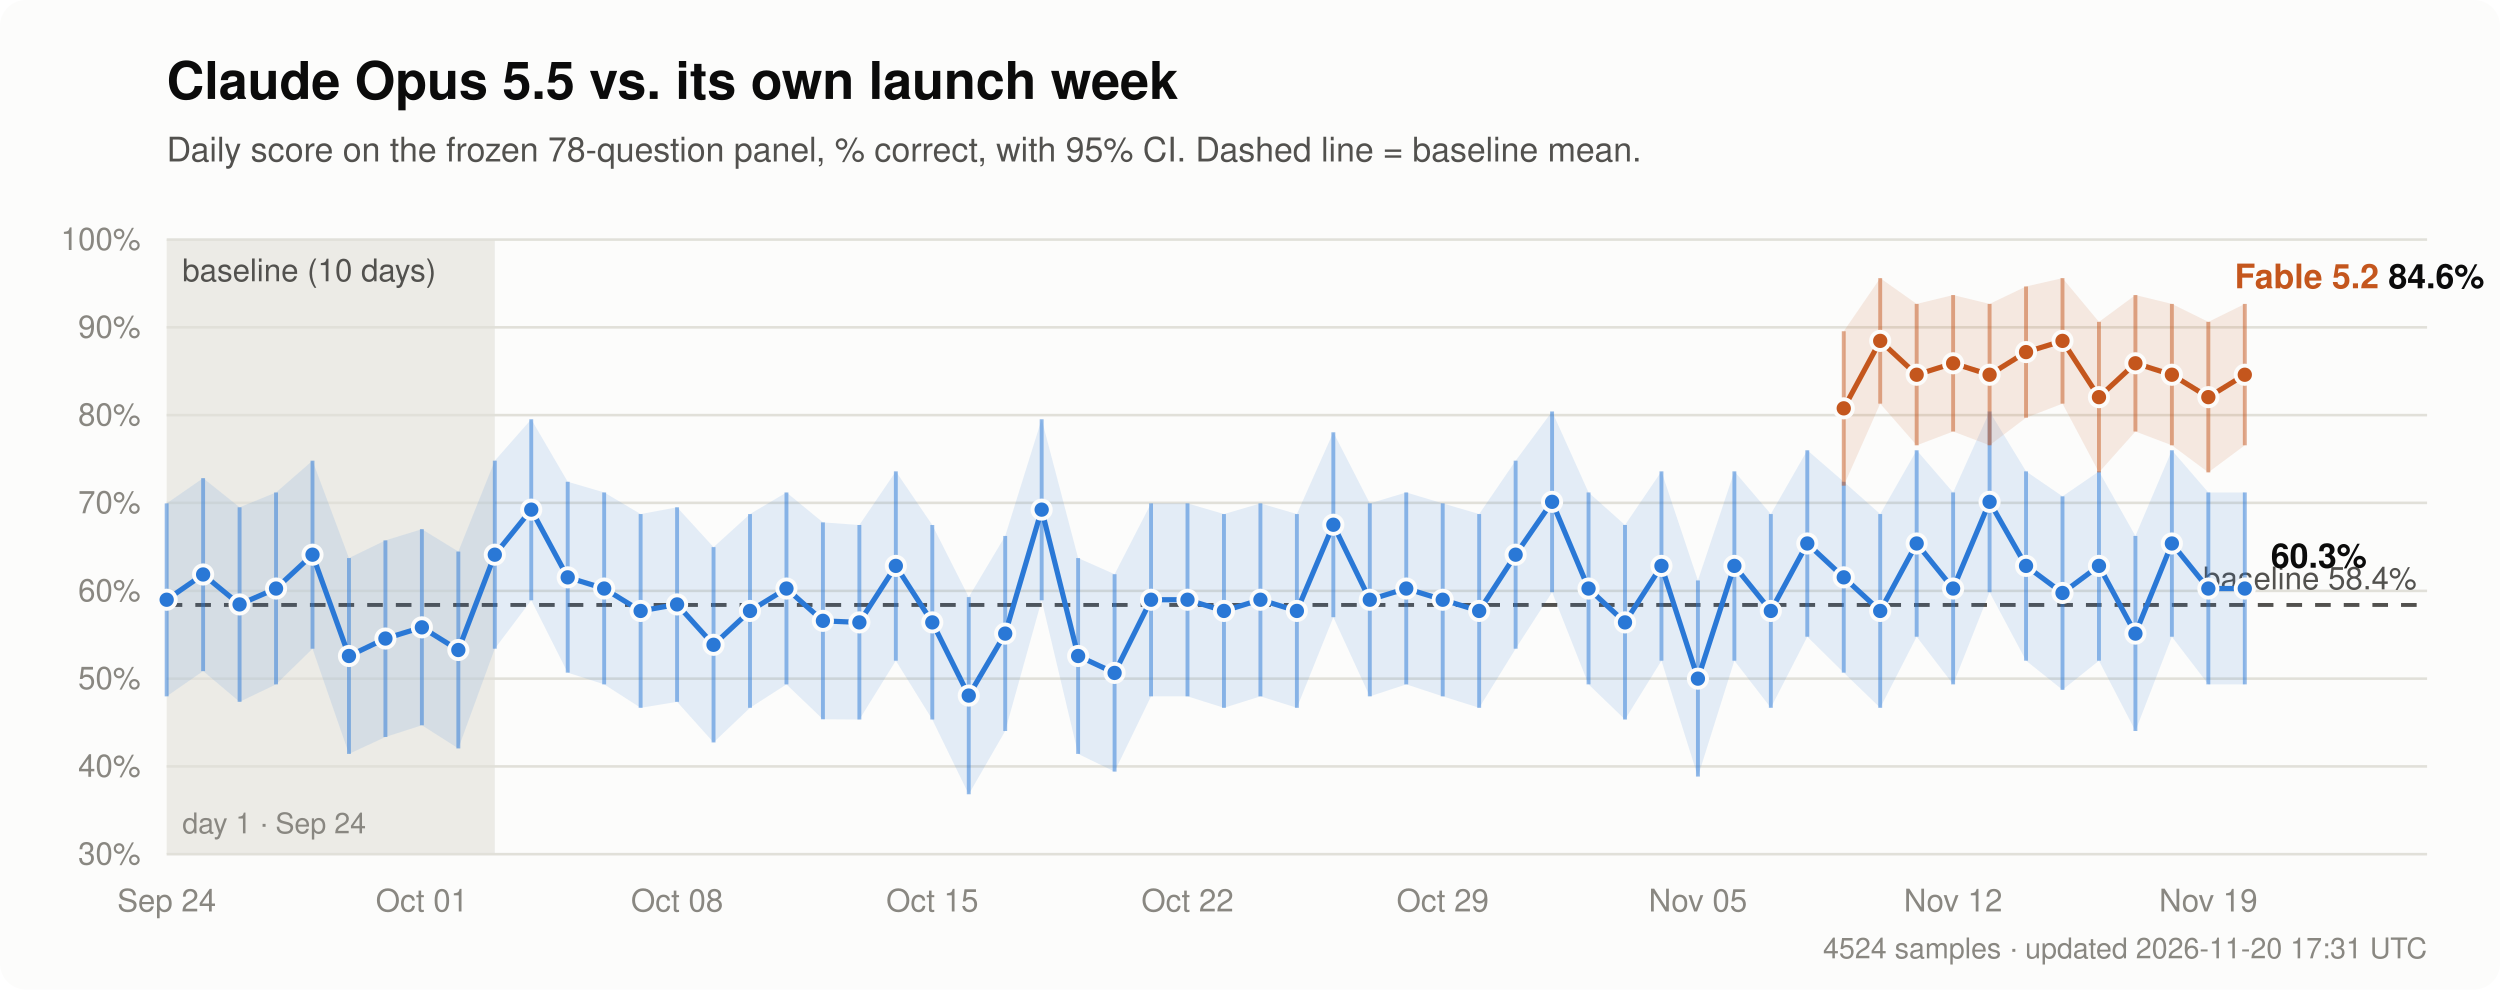
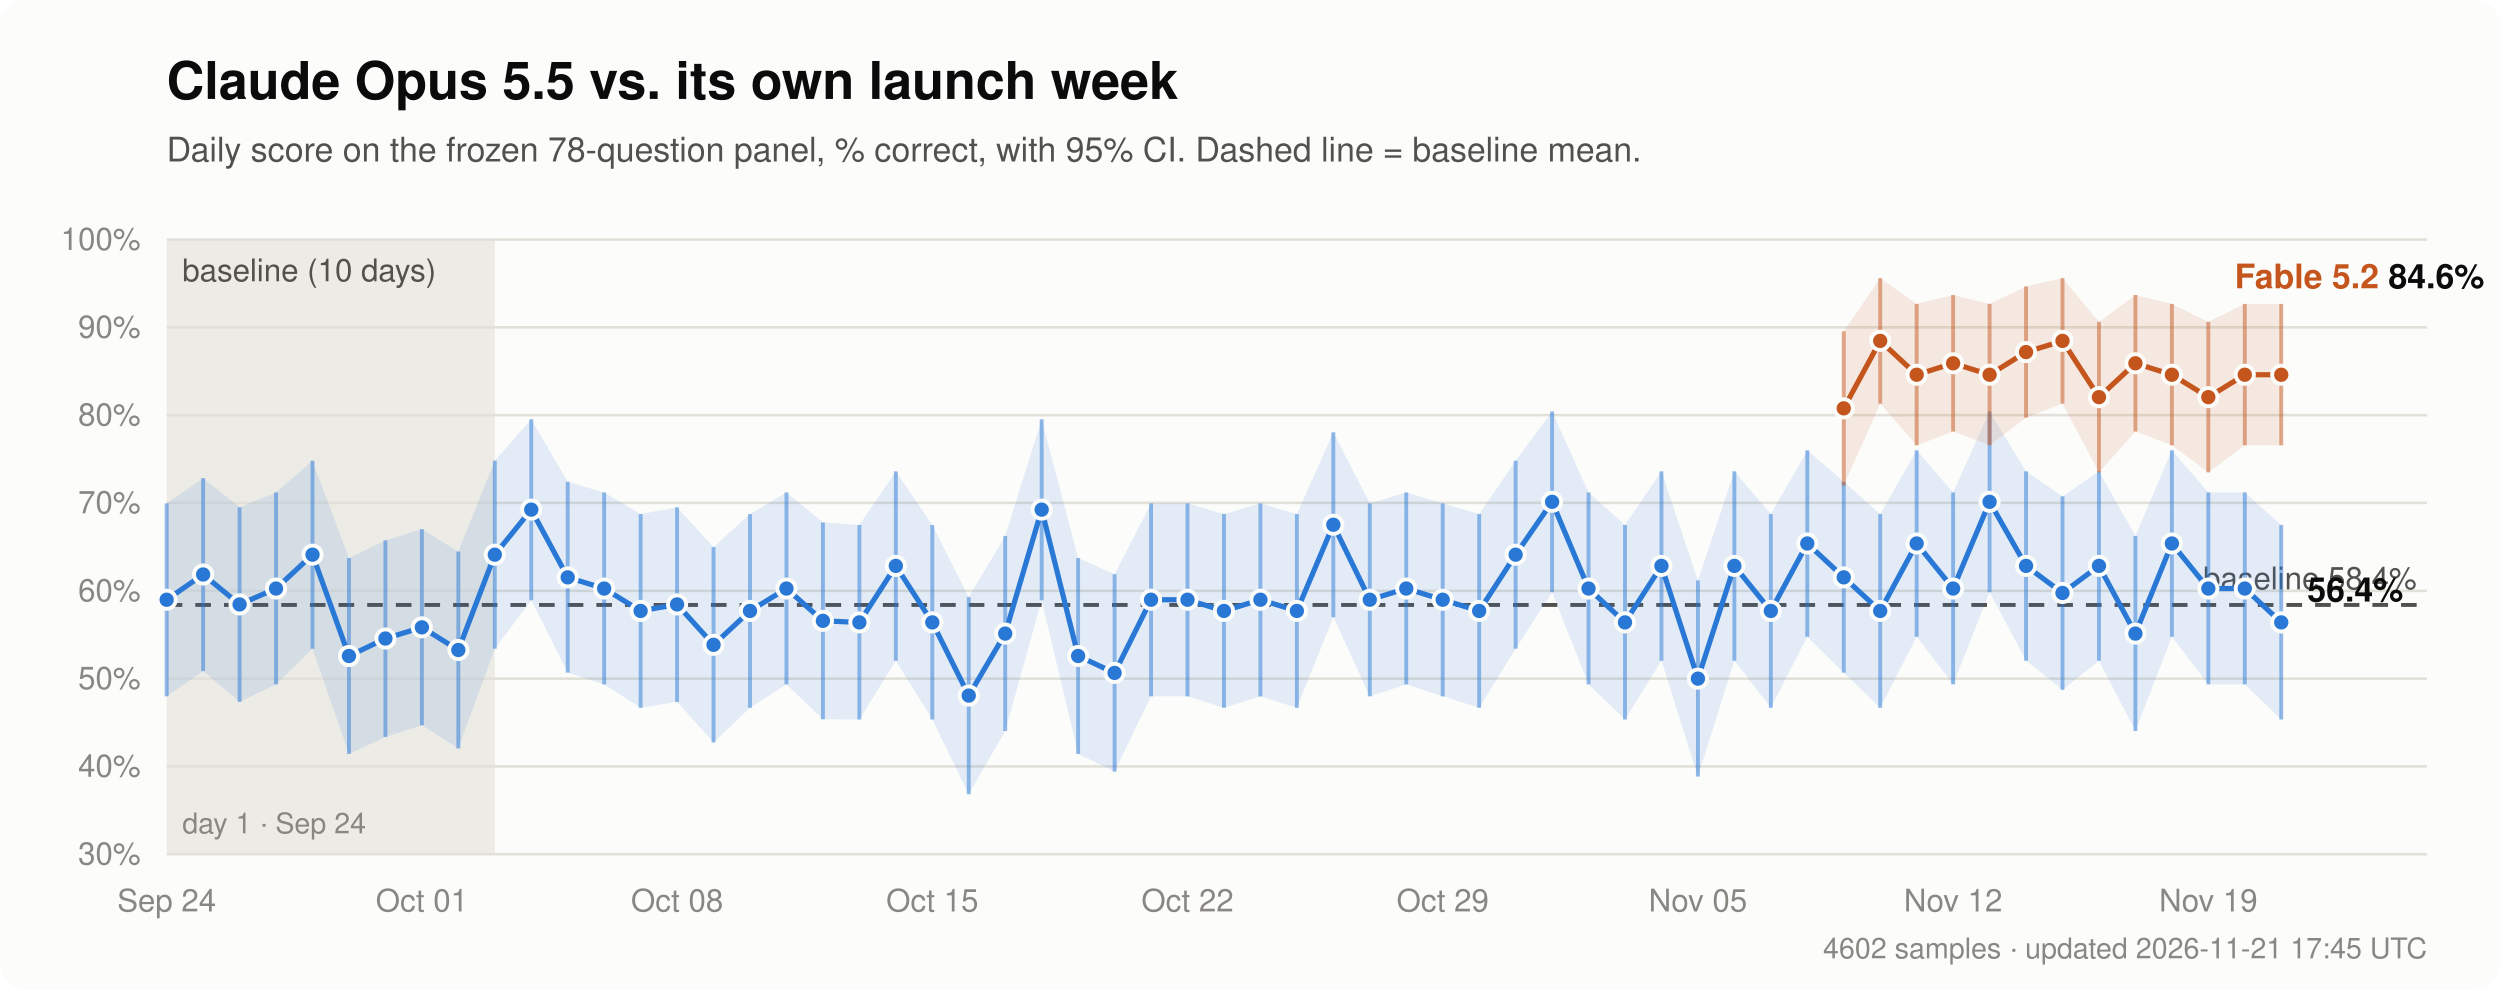
<svg xmlns="http://www.w3.org/2000/svg" width="960" height="380" viewBox="0 0 960 380" font-family="-apple-system, Segoe UI, Helvetica, Arial, sans-serif" role="img" aria-labelledby="t d">
  <rect width="960" height="380" rx="10" fill="#fcfcfb" />
  <text x="64" y="38" fill="#0b0b0b" font-size="20" font-weight="600">Claude Opus 5.5 vs. its own launch week</text>
  <text x="64" y="62" fill="#52514e" font-size="13">Daily score on the frozen 78-question panel, % correct, with 95% CI. Dashed line = baseline mean.</text>
  <line x1="64" y1="328.0" x2="932" y2="328.0" stroke="#e1e0d9" stroke-width="1" />
  <text x="54" y="332.0" text-anchor="end" fill="#898781" font-size="12">30%</text>
  <line x1="64" y1="294.3" x2="932" y2="294.3" stroke="#e1e0d9" stroke-width="1" />
  <text x="54" y="298.3" text-anchor="end" fill="#898781" font-size="12">40%</text>
  <line x1="64" y1="260.6" x2="932" y2="260.6" stroke="#e1e0d9" stroke-width="1" />
  <text x="54" y="264.6" text-anchor="end" fill="#898781" font-size="12">50%</text>
  <line x1="64" y1="226.9" x2="932" y2="226.9" stroke="#e1e0d9" stroke-width="1" />
  <text x="54" y="230.9" text-anchor="end" fill="#898781" font-size="12">60%</text>
  <line x1="64" y1="193.1" x2="932" y2="193.1" stroke="#e1e0d9" stroke-width="1" />
  <text x="54" y="197.1" text-anchor="end" fill="#898781" font-size="12">70%</text>
  <line x1="64" y1="159.4" x2="932" y2="159.4" stroke="#e1e0d9" stroke-width="1" />
  <text x="54" y="163.4" text-anchor="end" fill="#898781" font-size="12">80%</text>
  <line x1="64" y1="125.7" x2="932" y2="125.7" stroke="#e1e0d9" stroke-width="1" />
  <text x="54" y="129.7" text-anchor="end" fill="#898781" font-size="12">90%</text>
  <line x1="64" y1="92.0" x2="932" y2="92.0" stroke="#e1e0d9" stroke-width="1" />
  <text x="54" y="96.0" text-anchor="end" fill="#898781" font-size="12">100%</text>
  <rect x="64.0" y="92" width="126.0" height="236" fill="#e1e0d9" opacity="0.6" />
  <text x="70.0" y="108" fill="#52514e" font-size="12">baseline (10 days)</text>
  <text x="70.0" y="320" fill="#898781" font-size="11">day 1 · Sep 24</text>
  <text x="64.0" y="350" text-anchor="middle" fill="#898781" font-size="12">Sep 24</text>
  <text x="162.0" y="350" text-anchor="middle" fill="#898781" font-size="12">Oct 01</text>
  <text x="260.0" y="350" text-anchor="middle" fill="#898781" font-size="12">Oct 08</text>
  <text x="358.0" y="350" text-anchor="middle" fill="#898781" font-size="12">Oct 15</text>
  <text x="456.0" y="350" text-anchor="middle" fill="#898781" font-size="12">Oct 22</text>
  <text x="554.0" y="350" text-anchor="middle" fill="#898781" font-size="12">Oct 29</text>
  <text x="652.0" y="350" text-anchor="middle" fill="#898781" font-size="12">Nov 05</text>
  <text x="750.0" y="350" text-anchor="middle" fill="#898781" font-size="12">Nov 12</text>
  <text x="848.0" y="350" text-anchor="middle" fill="#898781" font-size="12">Nov 19</text>
  <line x1="64" y1="232.3" x2="932" y2="232.3" stroke="#52514e" stroke-width="1.5" stroke-dasharray="6 5" />
  <text x="928" y="226.3" text-anchor="end" fill="#52514e" font-size="12">baseline 58.4%</text>
-   <path d="M64.0,193.3 L78.0,183.6 L92.0,194.8 L106.0,189.1 L120.0,176.9 L134.0,214.3 L148.0,207.5 L162.0,203.2 L176.0,211.8 L190.0,176.9 L204.0,161.0 L218.0,185.0 L232.0,189.1 L246.0,197.4 L260.0,194.8 L274.0,210.1 L288.0,197.4 L302.0,189.1 L316.0,200.6 L330.0,201.6 L344.0,181.0 L358.0,201.6 L372.0,229.3 L386.0,205.8 L400.0,161.0 L414.0,214.3 L428.0,220.5 L442.0,193.3 L456.0,193.3 L470.0,197.4 L484.0,193.3 L498.0,197.4 L512.0,166.0 L526.0,193.3 L540.0,189.1 L554.0,193.3 L568.0,197.4 L582.0,176.9 L596.0,158.0 L610.0,189.1 L624.0,201.6 L638.0,181.0 L652.0,222.9 L666.0,181.0 L680.0,197.4 L694.0,172.9 L708.0,185.0 L722.0,197.4 L736.0,172.9 L750.0,189.1 L764.0,158.0 L778.0,181.0 L792.0,190.6 L806.0,181.0 L820.0,205.8 L834.0,172.9 L848.0,189.1 L862.0,189.1 L862.0,262.8 L848.0,262.8 L834.0,244.5 L820.0,280.7 L806.0,253.7 L792.0,264.9 L778.0,253.7 L764.0,227.4 L750.0,262.8 L736.0,244.5 L722.0,271.8 L708.0,258.3 L694.0,244.5 L680.0,271.8 L666.0,253.7 L652.0,298.2 L638.0,253.7 L624.0,276.3 L610.0,262.8 L596.0,227.4 L582.0,249.1 L568.0,271.8 L554.0,267.4 L540.0,262.8 L526.0,267.4 L512.0,237.0 L498.0,271.8 L484.0,267.4 L470.0,271.8 L456.0,267.4 L442.0,267.4 L428.0,296.3 L414.0,289.5 L400.0,230.5 L386.0,280.7 L372.0,305.0 L358.0,276.3 L344.0,253.7 L330.0,276.3 L316.0,276.2 L302.0,262.8 L288.0,271.8 L274.0,285.1 L260.0,269.5 L246.0,271.8 L232.0,262.8 L218.0,258.3 L204.0,230.5 L190.0,249.1 L176.0,287.4 L162.0,278.5 L148.0,283.0 L134.0,289.5 L120.0,249.1 L106.0,262.8 L92.0,269.5 L78.0,257.7 L64.0,267.4 Z" fill="#2a78d6" opacity="0.12" />
-   <path d="M64.0,230.3 L78.0,220.6 L92.0,232.1 L106.0,226.0 L120.0,213.0 L134.0,251.9 L148.0,245.2 L162.0,240.9 L176.0,249.6 L190.0,213.0 L204.0,195.7 L218.0,221.7 L232.0,226.0 L246.0,234.6 L260.0,232.1 L274.0,247.6 L288.0,234.6 L302.0,226.0 L316.0,238.4 L330.0,239.0 L344.0,217.3 L358.0,239.0 L372.0,267.1 L386.0,243.3 L400.0,195.7 L414.0,251.9 L428.0,258.4 L442.0,230.3 L456.0,230.3 L470.0,234.6 L484.0,230.3 L498.0,234.6 L512.0,201.5 L526.0,230.3 L540.0,226.0 L554.0,230.3 L568.0,234.6 L582.0,213.0 L596.0,192.7 L610.0,226.0 L624.0,239.0 L638.0,217.3 L652.0,260.6 L666.0,217.3 L680.0,234.6 L694.0,208.7 L708.0,221.7 L722.0,234.6 L736.0,208.7 L750.0,226.0 L764.0,192.7 L778.0,217.3 L792.0,227.7 L806.0,217.3 L820.0,243.3 L834.0,208.7 L848.0,226.0 L862.0,226.0" fill="none" stroke="#2a78d6" stroke-width="2" stroke-linejoin="round" stroke-linecap="round" />
+   <path d="M64.0,193.3 L78.0,183.6 L92.0,194.8 L106.0,189.1 L120.0,176.9 L134.0,214.3 L148.0,207.5 L162.0,203.2 L176.0,211.8 L190.0,176.9 L204.0,161.0 L218.0,185.0 L232.0,189.1 L246.0,197.4 L260.0,194.8 L274.0,210.1 L288.0,197.4 L302.0,189.1 L316.0,200.6 L330.0,201.6 L344.0,181.0 L358.0,201.6 L372.0,229.3 L386.0,205.8 L400.0,161.0 L414.0,214.3 L428.0,220.5 L442.0,193.3 L456.0,193.3 L470.0,197.4 L484.0,193.3 L498.0,197.4 L512.0,166.0 L526.0,193.3 L540.0,189.1 L554.0,193.3 L568.0,197.4 L582.0,176.9 L596.0,158.0 L610.0,189.1 L624.0,201.6 L638.0,181.0 L652.0,222.9 L666.0,181.0 L680.0,197.4 L694.0,172.9 L708.0,185.0 L722.0,197.4 L736.0,172.9 L750.0,189.1 L764.0,158.0 L778.0,181.0 L792.0,190.6 L806.0,181.0 L820.0,205.8 L834.0,172.9 L848.0,189.1 L862.0,189.1 L876.0,201.6 L876.0,276.3 L862.0,262.8 L848.0,262.8 L834.0,244.5 L820.0,280.7 L806.0,253.7 L792.0,264.9 L778.0,253.7 L764.0,227.4 L750.0,262.8 L736.0,244.5 L722.0,271.8 L708.0,258.3 L694.0,244.5 L680.0,271.8 L666.0,253.7 L652.0,298.2 L638.0,253.7 L624.0,276.3 L610.0,262.8 L596.0,227.4 L582.0,249.1 L568.0,271.8 L554.0,267.4 L540.0,262.8 L526.0,267.4 L512.0,237.0 L498.0,271.8 L484.0,267.4 L470.0,271.8 L456.0,267.4 L442.0,267.4 L428.0,296.3 L414.0,289.5 L400.0,230.5 L386.0,280.7 L372.0,305.0 L358.0,276.3 L344.0,253.7 L330.0,276.3 L316.0,276.2 L302.0,262.8 L288.0,271.8 L274.0,285.1 L260.0,269.5 L246.0,271.8 L232.0,262.8 L218.0,258.3 L204.0,230.5 L190.0,249.1 L176.0,287.4 L162.0,278.5 L148.0,283.0 L134.0,289.5 L120.0,249.1 L106.0,262.8 L92.0,269.5 L78.0,257.7 L64.0,267.4 Z" fill="#2a78d6" opacity="0.12" />
+   <path d="M64.0,230.3 L78.0,220.6 L92.0,232.1 L106.0,226.0 L120.0,213.0 L134.0,251.9 L148.0,245.2 L162.0,240.9 L176.0,249.6 L190.0,213.0 L204.0,195.7 L218.0,221.7 L232.0,226.0 L246.0,234.6 L260.0,232.1 L274.0,247.6 L288.0,234.6 L302.0,226.0 L316.0,238.4 L330.0,239.0 L344.0,217.3 L358.0,239.0 L372.0,267.1 L386.0,243.3 L400.0,195.7 L414.0,251.9 L428.0,258.4 L442.0,230.3 L456.0,230.3 L470.0,234.6 L484.0,230.3 L498.0,234.6 L512.0,201.5 L526.0,230.3 L540.0,226.0 L554.0,230.3 L568.0,234.6 L582.0,213.0 L596.0,192.7 L610.0,226.0 L624.0,239.0 L638.0,217.3 L652.0,260.6 L666.0,217.3 L680.0,234.6 L694.0,208.7 L708.0,221.7 L722.0,234.6 L736.0,208.7 L750.0,226.0 L764.0,192.7 L778.0,217.3 L792.0,227.7 L806.0,217.3 L820.0,243.3 L834.0,208.7 L848.0,226.0 L862.0,226.0 L876.0,239.0" fill="none" stroke="#2a78d6" stroke-width="2" stroke-linejoin="round" stroke-linecap="round" />
  <line x1="64.0" y1="267.4" x2="64.0" y2="193.3" stroke="#2a78d6" stroke-width="1.5" opacity="0.5" />
  <circle cx="64.0" cy="230.3" r="3.5" fill="#2a78d6" stroke="#fcfcfb" stroke-width="1.5" />
  <line x1="78.0" y1="257.7" x2="78.0" y2="183.6" stroke="#2a78d6" stroke-width="1.5" opacity="0.5" />
  <circle cx="78.0" cy="220.6" r="3.5" fill="#2a78d6" stroke="#fcfcfb" stroke-width="1.5" />
  <line x1="92.0" y1="269.5" x2="92.0" y2="194.8" stroke="#2a78d6" stroke-width="1.5" opacity="0.5" />
  <circle cx="92.0" cy="232.1" r="3.5" fill="#2a78d6" stroke="#fcfcfb" stroke-width="1.5" />
  <line x1="106.0" y1="262.8" x2="106.0" y2="189.1" stroke="#2a78d6" stroke-width="1.5" opacity="0.5" />
  <circle cx="106.0" cy="226.0" r="3.5" fill="#2a78d6" stroke="#fcfcfb" stroke-width="1.5" />
  <line x1="120.0" y1="249.1" x2="120.0" y2="176.9" stroke="#2a78d6" stroke-width="1.5" opacity="0.5" />
  <circle cx="120.0" cy="213.0" r="3.5" fill="#2a78d6" stroke="#fcfcfb" stroke-width="1.5" />
  <line x1="134.0" y1="289.5" x2="134.0" y2="214.3" stroke="#2a78d6" stroke-width="1.5" opacity="0.5" />
  <circle cx="134.0" cy="251.9" r="3.5" fill="#2a78d6" stroke="#fcfcfb" stroke-width="1.5" />
  <line x1="148.0" y1="283.0" x2="148.0" y2="207.5" stroke="#2a78d6" stroke-width="1.5" opacity="0.5" />
  <circle cx="148.0" cy="245.2" r="3.5" fill="#2a78d6" stroke="#fcfcfb" stroke-width="1.5" />
  <line x1="162.0" y1="278.5" x2="162.0" y2="203.2" stroke="#2a78d6" stroke-width="1.5" opacity="0.5" />
  <circle cx="162.0" cy="240.9" r="3.5" fill="#2a78d6" stroke="#fcfcfb" stroke-width="1.5" />
  <line x1="176.0" y1="287.4" x2="176.0" y2="211.8" stroke="#2a78d6" stroke-width="1.5" opacity="0.5" />
  <circle cx="176.0" cy="249.6" r="3.5" fill="#2a78d6" stroke="#fcfcfb" stroke-width="1.5" />
  <line x1="190.0" y1="249.1" x2="190.0" y2="176.9" stroke="#2a78d6" stroke-width="1.5" opacity="0.5" />
  <circle cx="190.0" cy="213.0" r="3.5" fill="#2a78d6" stroke="#fcfcfb" stroke-width="1.5" />
  <line x1="204.0" y1="230.5" x2="204.0" y2="161.0" stroke="#2a78d6" stroke-width="1.5" opacity="0.5" />
  <circle cx="204.0" cy="195.7" r="3.5" fill="#2a78d6" stroke="#fcfcfb" stroke-width="1.5" />
  <line x1="218.0" y1="258.3" x2="218.0" y2="185.0" stroke="#2a78d6" stroke-width="1.5" opacity="0.5" />
  <circle cx="218.0" cy="221.7" r="3.5" fill="#2a78d6" stroke="#fcfcfb" stroke-width="1.5" />
  <line x1="232.0" y1="262.8" x2="232.0" y2="189.1" stroke="#2a78d6" stroke-width="1.5" opacity="0.5" />
  <circle cx="232.0" cy="226.0" r="3.5" fill="#2a78d6" stroke="#fcfcfb" stroke-width="1.5" />
  <line x1="246.0" y1="271.8" x2="246.0" y2="197.4" stroke="#2a78d6" stroke-width="1.5" opacity="0.5" />
  <circle cx="246.0" cy="234.6" r="3.5" fill="#2a78d6" stroke="#fcfcfb" stroke-width="1.5" />
  <line x1="260.0" y1="269.5" x2="260.0" y2="194.8" stroke="#2a78d6" stroke-width="1.5" opacity="0.5" />
  <circle cx="260.0" cy="232.1" r="3.5" fill="#2a78d6" stroke="#fcfcfb" stroke-width="1.5" />
  <line x1="274.0" y1="285.1" x2="274.0" y2="210.1" stroke="#2a78d6" stroke-width="1.5" opacity="0.5" />
  <circle cx="274.0" cy="247.6" r="3.5" fill="#2a78d6" stroke="#fcfcfb" stroke-width="1.5" />
  <line x1="288.0" y1="271.8" x2="288.0" y2="197.4" stroke="#2a78d6" stroke-width="1.5" opacity="0.5" />
  <circle cx="288.0" cy="234.6" r="3.5" fill="#2a78d6" stroke="#fcfcfb" stroke-width="1.5" />
  <line x1="302.0" y1="262.8" x2="302.0" y2="189.1" stroke="#2a78d6" stroke-width="1.5" opacity="0.5" />
  <circle cx="302.0" cy="226.0" r="3.5" fill="#2a78d6" stroke="#fcfcfb" stroke-width="1.5" />
  <line x1="316.0" y1="276.2" x2="316.0" y2="200.6" stroke="#2a78d6" stroke-width="1.5" opacity="0.5" />
  <circle cx="316.0" cy="238.4" r="3.5" fill="#2a78d6" stroke="#fcfcfb" stroke-width="1.5" />
  <line x1="330.0" y1="276.3" x2="330.0" y2="201.6" stroke="#2a78d6" stroke-width="1.5" opacity="0.5" />
  <circle cx="330.0" cy="239.0" r="3.5" fill="#2a78d6" stroke="#fcfcfb" stroke-width="1.5" />
  <line x1="344.0" y1="253.7" x2="344.0" y2="181.0" stroke="#2a78d6" stroke-width="1.5" opacity="0.5" />
  <circle cx="344.0" cy="217.3" r="3.5" fill="#2a78d6" stroke="#fcfcfb" stroke-width="1.5" />
  <line x1="358.0" y1="276.3" x2="358.0" y2="201.6" stroke="#2a78d6" stroke-width="1.5" opacity="0.5" />
  <circle cx="358.0" cy="239.0" r="3.5" fill="#2a78d6" stroke="#fcfcfb" stroke-width="1.5" />
  <line x1="372.0" y1="305.0" x2="372.0" y2="229.3" stroke="#2a78d6" stroke-width="1.5" opacity="0.5" />
  <circle cx="372.0" cy="267.1" r="3.5" fill="#2a78d6" stroke="#fcfcfb" stroke-width="1.5" />
  <line x1="386.0" y1="280.7" x2="386.0" y2="205.8" stroke="#2a78d6" stroke-width="1.5" opacity="0.5" />
  <circle cx="386.0" cy="243.3" r="3.5" fill="#2a78d6" stroke="#fcfcfb" stroke-width="1.5" />
  <line x1="400.0" y1="230.5" x2="400.0" y2="161.0" stroke="#2a78d6" stroke-width="1.5" opacity="0.5" />
  <circle cx="400.0" cy="195.7" r="3.5" fill="#2a78d6" stroke="#fcfcfb" stroke-width="1.5" />
  <line x1="414.0" y1="289.5" x2="414.0" y2="214.3" stroke="#2a78d6" stroke-width="1.5" opacity="0.5" />
  <circle cx="414.0" cy="251.9" r="3.5" fill="#2a78d6" stroke="#fcfcfb" stroke-width="1.5" />
  <line x1="428.0" y1="296.3" x2="428.0" y2="220.5" stroke="#2a78d6" stroke-width="1.5" opacity="0.5" />
  <circle cx="428.0" cy="258.4" r="3.5" fill="#2a78d6" stroke="#fcfcfb" stroke-width="1.5" />
  <line x1="442.0" y1="267.4" x2="442.0" y2="193.3" stroke="#2a78d6" stroke-width="1.5" opacity="0.5" />
  <circle cx="442.0" cy="230.3" r="3.5" fill="#2a78d6" stroke="#fcfcfb" stroke-width="1.5" />
  <line x1="456.0" y1="267.4" x2="456.0" y2="193.3" stroke="#2a78d6" stroke-width="1.5" opacity="0.5" />
  <circle cx="456.0" cy="230.3" r="3.5" fill="#2a78d6" stroke="#fcfcfb" stroke-width="1.5" />
  <line x1="470.0" y1="271.8" x2="470.0" y2="197.4" stroke="#2a78d6" stroke-width="1.5" opacity="0.5" />
  <circle cx="470.0" cy="234.6" r="3.5" fill="#2a78d6" stroke="#fcfcfb" stroke-width="1.5" />
  <line x1="484.0" y1="267.4" x2="484.0" y2="193.3" stroke="#2a78d6" stroke-width="1.5" opacity="0.5" />
  <circle cx="484.0" cy="230.3" r="3.5" fill="#2a78d6" stroke="#fcfcfb" stroke-width="1.5" />
  <line x1="498.0" y1="271.8" x2="498.0" y2="197.4" stroke="#2a78d6" stroke-width="1.5" opacity="0.5" />
  <circle cx="498.0" cy="234.6" r="3.5" fill="#2a78d6" stroke="#fcfcfb" stroke-width="1.5" />
  <line x1="512.0" y1="237.0" x2="512.0" y2="166.0" stroke="#2a78d6" stroke-width="1.5" opacity="0.5" />
  <circle cx="512.0" cy="201.5" r="3.5" fill="#2a78d6" stroke="#fcfcfb" stroke-width="1.5" />
  <line x1="526.0" y1="267.4" x2="526.0" y2="193.3" stroke="#2a78d6" stroke-width="1.5" opacity="0.5" />
  <circle cx="526.0" cy="230.3" r="3.5" fill="#2a78d6" stroke="#fcfcfb" stroke-width="1.5" />
  <line x1="540.0" y1="262.8" x2="540.0" y2="189.1" stroke="#2a78d6" stroke-width="1.5" opacity="0.5" />
  <circle cx="540.0" cy="226.0" r="3.5" fill="#2a78d6" stroke="#fcfcfb" stroke-width="1.5" />
  <line x1="554.0" y1="267.4" x2="554.0" y2="193.3" stroke="#2a78d6" stroke-width="1.5" opacity="0.5" />
  <circle cx="554.0" cy="230.3" r="3.5" fill="#2a78d6" stroke="#fcfcfb" stroke-width="1.5" />
  <line x1="568.0" y1="271.8" x2="568.0" y2="197.4" stroke="#2a78d6" stroke-width="1.5" opacity="0.5" />
  <circle cx="568.0" cy="234.6" r="3.5" fill="#2a78d6" stroke="#fcfcfb" stroke-width="1.5" />
  <line x1="582.0" y1="249.1" x2="582.0" y2="176.9" stroke="#2a78d6" stroke-width="1.5" opacity="0.5" />
  <circle cx="582.0" cy="213.0" r="3.5" fill="#2a78d6" stroke="#fcfcfb" stroke-width="1.5" />
  <line x1="596.0" y1="227.4" x2="596.0" y2="158.0" stroke="#2a78d6" stroke-width="1.5" opacity="0.5" />
  <circle cx="596.0" cy="192.7" r="3.5" fill="#2a78d6" stroke="#fcfcfb" stroke-width="1.5" />
  <line x1="610.0" y1="262.8" x2="610.0" y2="189.1" stroke="#2a78d6" stroke-width="1.5" opacity="0.5" />
  <circle cx="610.0" cy="226.0" r="3.5" fill="#2a78d6" stroke="#fcfcfb" stroke-width="1.5" />
  <line x1="624.0" y1="276.3" x2="624.0" y2="201.6" stroke="#2a78d6" stroke-width="1.5" opacity="0.5" />
  <circle cx="624.0" cy="239.0" r="3.5" fill="#2a78d6" stroke="#fcfcfb" stroke-width="1.5" />
  <line x1="638.0" y1="253.7" x2="638.0" y2="181.0" stroke="#2a78d6" stroke-width="1.5" opacity="0.5" />
  <circle cx="638.0" cy="217.3" r="3.5" fill="#2a78d6" stroke="#fcfcfb" stroke-width="1.5" />
  <line x1="652.0" y1="298.2" x2="652.0" y2="222.9" stroke="#2a78d6" stroke-width="1.5" opacity="0.5" />
  <circle cx="652.0" cy="260.6" r="3.5" fill="#2a78d6" stroke="#fcfcfb" stroke-width="1.5" />
  <line x1="666.0" y1="253.7" x2="666.0" y2="181.0" stroke="#2a78d6" stroke-width="1.5" opacity="0.5" />
  <circle cx="666.0" cy="217.3" r="3.5" fill="#2a78d6" stroke="#fcfcfb" stroke-width="1.5" />
  <line x1="680.0" y1="271.8" x2="680.0" y2="197.4" stroke="#2a78d6" stroke-width="1.5" opacity="0.5" />
  <circle cx="680.0" cy="234.6" r="3.5" fill="#2a78d6" stroke="#fcfcfb" stroke-width="1.5" />
  <line x1="694.0" y1="244.5" x2="694.0" y2="172.9" stroke="#2a78d6" stroke-width="1.5" opacity="0.5" />
  <circle cx="694.0" cy="208.7" r="3.5" fill="#2a78d6" stroke="#fcfcfb" stroke-width="1.5" />
  <line x1="708.0" y1="258.3" x2="708.0" y2="185.0" stroke="#2a78d6" stroke-width="1.5" opacity="0.5" />
  <circle cx="708.0" cy="221.7" r="3.5" fill="#2a78d6" stroke="#fcfcfb" stroke-width="1.5" />
  <line x1="722.0" y1="271.8" x2="722.0" y2="197.4" stroke="#2a78d6" stroke-width="1.5" opacity="0.5" />
  <circle cx="722.0" cy="234.6" r="3.5" fill="#2a78d6" stroke="#fcfcfb" stroke-width="1.5" />
  <line x1="736.0" y1="244.5" x2="736.0" y2="172.9" stroke="#2a78d6" stroke-width="1.5" opacity="0.5" />
  <circle cx="736.0" cy="208.7" r="3.5" fill="#2a78d6" stroke="#fcfcfb" stroke-width="1.5" />
  <line x1="750.0" y1="262.8" x2="750.0" y2="189.1" stroke="#2a78d6" stroke-width="1.5" opacity="0.5" />
  <circle cx="750.0" cy="226.0" r="3.5" fill="#2a78d6" stroke="#fcfcfb" stroke-width="1.5" />
  <line x1="764.0" y1="227.4" x2="764.0" y2="158.0" stroke="#2a78d6" stroke-width="1.5" opacity="0.5" />
  <circle cx="764.0" cy="192.7" r="3.5" fill="#2a78d6" stroke="#fcfcfb" stroke-width="1.5" />
  <line x1="778.0" y1="253.7" x2="778.0" y2="181.0" stroke="#2a78d6" stroke-width="1.5" opacity="0.5" />
  <circle cx="778.0" cy="217.3" r="3.5" fill="#2a78d6" stroke="#fcfcfb" stroke-width="1.5" />
  <line x1="792.0" y1="264.9" x2="792.0" y2="190.6" stroke="#2a78d6" stroke-width="1.5" opacity="0.5" />
  <circle cx="792.0" cy="227.7" r="3.5" fill="#2a78d6" stroke="#fcfcfb" stroke-width="1.5" />
  <line x1="806.0" y1="253.7" x2="806.0" y2="181.0" stroke="#2a78d6" stroke-width="1.5" opacity="0.5" />
  <circle cx="806.0" cy="217.3" r="3.5" fill="#2a78d6" stroke="#fcfcfb" stroke-width="1.5" />
  <line x1="820.0" y1="280.7" x2="820.0" y2="205.8" stroke="#2a78d6" stroke-width="1.5" opacity="0.5" />
  <circle cx="820.0" cy="243.3" r="3.5" fill="#2a78d6" stroke="#fcfcfb" stroke-width="1.5" />
  <line x1="834.0" y1="244.5" x2="834.0" y2="172.9" stroke="#2a78d6" stroke-width="1.5" opacity="0.5" />
  <circle cx="834.0" cy="208.7" r="3.5" fill="#2a78d6" stroke="#fcfcfb" stroke-width="1.5" />
  <line x1="848.0" y1="262.8" x2="848.0" y2="189.1" stroke="#2a78d6" stroke-width="1.5" opacity="0.5" />
  <circle cx="848.0" cy="226.0" r="3.5" fill="#2a78d6" stroke="#fcfcfb" stroke-width="1.5" />
  <line x1="862.0" y1="262.8" x2="862.0" y2="189.1" stroke="#2a78d6" stroke-width="1.5" opacity="0.5" />
  <circle cx="862.0" cy="226.0" r="3.5" fill="#2a78d6" stroke="#fcfcfb" stroke-width="1.5" />
-   <text x="872.0" y="218.0" fill="#0b0b0b" font-size="13" font-weight="600">60.3%</text>
+   <line x1="876.0" y1="276.3" x2="876.0" y2="201.6" stroke="#2a78d6" stroke-width="1.5" opacity="0.5" />
+   <circle cx="876.0" cy="239.0" r="3.5" fill="#2a78d6" stroke="#fcfcfb" stroke-width="1.5" />
+   <text x="886.0" y="231.0" fill="#0b0b0b" font-size="13" font-weight="600">56.4%</text>
  <clipPath id="plotarea-light">
    <rect x="64" y="92" width="868" height="236" />
  </clipPath>
  <g clip-path="url(#plotarea-light)">
-     <path d="M708.0,127.2 L722.0,106.8 L736.0,116.7 L750.0,113.3 L764.0,116.7 L778.0,110.0 L792.0,106.8 L806.0,123.6 L820.0,113.3 L834.0,116.7 L848.0,123.6 L862.0,116.7 L862.0,171.0 L848.0,181.4 L834.0,171.0 L820.0,165.7 L806.0,181.4 L792.0,155.0 L778.0,160.4 L764.0,171.0 L750.0,165.7 L736.0,171.0 L722.0,155.0 L708.0,186.5 Z" fill="#c4561d" opacity="0.12" />
-     <path d="M708.0,156.8 L722.0,130.9 L736.0,143.9 L750.0,139.5 L764.0,143.9 L778.0,135.2 L792.0,130.9 L806.0,152.5 L820.0,139.5 L834.0,143.9 L848.0,152.5 L862.0,143.9" fill="none" stroke="#c4561d" stroke-width="2" stroke-linejoin="round" stroke-linecap="round" />
+     <path d="M708.0,127.2 L722.0,106.8 L736.0,116.7 L750.0,113.3 L764.0,116.7 L778.0,110.0 L792.0,106.8 L806.0,123.6 L820.0,113.3 L834.0,116.7 L848.0,123.6 L862.0,116.7 L876.0,116.7 L876.0,171.0 L862.0,171.0 L848.0,181.4 L834.0,171.0 L820.0,165.7 L806.0,181.4 L792.0,155.0 L778.0,160.4 L764.0,171.0 L750.0,165.7 L736.0,171.0 L722.0,155.0 L708.0,186.5 Z" fill="#c4561d" opacity="0.12" />
+     <path d="M708.0,156.8 L722.0,130.9 L736.0,143.9 L750.0,139.5 L764.0,143.9 L778.0,135.2 L792.0,130.9 L806.0,152.5 L820.0,139.5 L834.0,143.9 L848.0,152.5 L862.0,143.9 L876.0,143.9" fill="none" stroke="#c4561d" stroke-width="2" stroke-linejoin="round" stroke-linecap="round" />
    <line x1="708.0" y1="186.5" x2="708.0" y2="127.2" stroke="#c4561d" stroke-width="1.5" opacity="0.5" />
    <circle cx="708.0" cy="156.8" r="3.5" fill="#c4561d" stroke="#fcfcfb" stroke-width="1.5" />
    <line x1="722.0" y1="155.0" x2="722.0" y2="106.8" stroke="#c4561d" stroke-width="1.5" opacity="0.5" />
    <circle cx="722.0" cy="130.9" r="3.5" fill="#c4561d" stroke="#fcfcfb" stroke-width="1.5" />
    <line x1="736.0" y1="171.0" x2="736.0" y2="116.7" stroke="#c4561d" stroke-width="1.5" opacity="0.5" />
    <circle cx="736.0" cy="143.9" r="3.5" fill="#c4561d" stroke="#fcfcfb" stroke-width="1.5" />
    <line x1="750.0" y1="165.7" x2="750.0" y2="113.3" stroke="#c4561d" stroke-width="1.5" opacity="0.5" />
    <circle cx="750.0" cy="139.5" r="3.5" fill="#c4561d" stroke="#fcfcfb" stroke-width="1.5" />
    <line x1="764.0" y1="171.0" x2="764.0" y2="116.7" stroke="#c4561d" stroke-width="1.5" opacity="0.5" />
    <circle cx="764.0" cy="143.9" r="3.5" fill="#c4561d" stroke="#fcfcfb" stroke-width="1.5" />
    <line x1="778.0" y1="160.4" x2="778.0" y2="110.0" stroke="#c4561d" stroke-width="1.5" opacity="0.5" />
    <circle cx="778.0" cy="135.2" r="3.5" fill="#c4561d" stroke="#fcfcfb" stroke-width="1.5" />
    <line x1="792.0" y1="155.0" x2="792.0" y2="106.8" stroke="#c4561d" stroke-width="1.5" opacity="0.5" />
    <circle cx="792.0" cy="130.9" r="3.5" fill="#c4561d" stroke="#fcfcfb" stroke-width="1.5" />
    <line x1="806.0" y1="181.4" x2="806.0" y2="123.6" stroke="#c4561d" stroke-width="1.5" opacity="0.5" />
    <circle cx="806.0" cy="152.5" r="3.5" fill="#c4561d" stroke="#fcfcfb" stroke-width="1.5" />
    <line x1="820.0" y1="165.7" x2="820.0" y2="113.3" stroke="#c4561d" stroke-width="1.5" opacity="0.5" />
    <circle cx="820.0" cy="139.5" r="3.5" fill="#c4561d" stroke="#fcfcfb" stroke-width="1.5" />
    <line x1="834.0" y1="171.0" x2="834.0" y2="116.7" stroke="#c4561d" stroke-width="1.5" opacity="0.5" />
    <circle cx="834.0" cy="143.9" r="3.5" fill="#c4561d" stroke="#fcfcfb" stroke-width="1.5" />
    <line x1="848.0" y1="181.4" x2="848.0" y2="123.6" stroke="#c4561d" stroke-width="1.5" opacity="0.5" />
    <circle cx="848.0" cy="152.5" r="3.5" fill="#c4561d" stroke="#fcfcfb" stroke-width="1.5" />
    <line x1="862.0" y1="171.0" x2="862.0" y2="116.7" stroke="#c4561d" stroke-width="1.5" opacity="0.5" />
    <circle cx="862.0" cy="143.9" r="3.5" fill="#c4561d" stroke="#fcfcfb" stroke-width="1.5" />
+     <line x1="876.0" y1="171.0" x2="876.0" y2="116.7" stroke="#c4561d" stroke-width="1.5" opacity="0.5" />
+     <circle cx="876.0" cy="143.9" r="3.5" fill="#c4561d" stroke="#fcfcfb" stroke-width="1.5" />
  </g>
  <text x="954.0" y="110.7" text-anchor="end" fill="#0b0b0b" font-size="13" font-weight="600">
    <tspan fill="#c4561d">Fable 5.2</tspan> 84.6%</text>
-   <text x="932" y="368" text-anchor="end" fill="#898781" font-size="11">4524 samples · updated 2026-11-20 17:31 UTC</text>
+   <text x="932" y="368" text-anchor="end" fill="#898781" font-size="11">4602 samples · updated 2026-11-21 17:45 UTC</text>
</svg>
